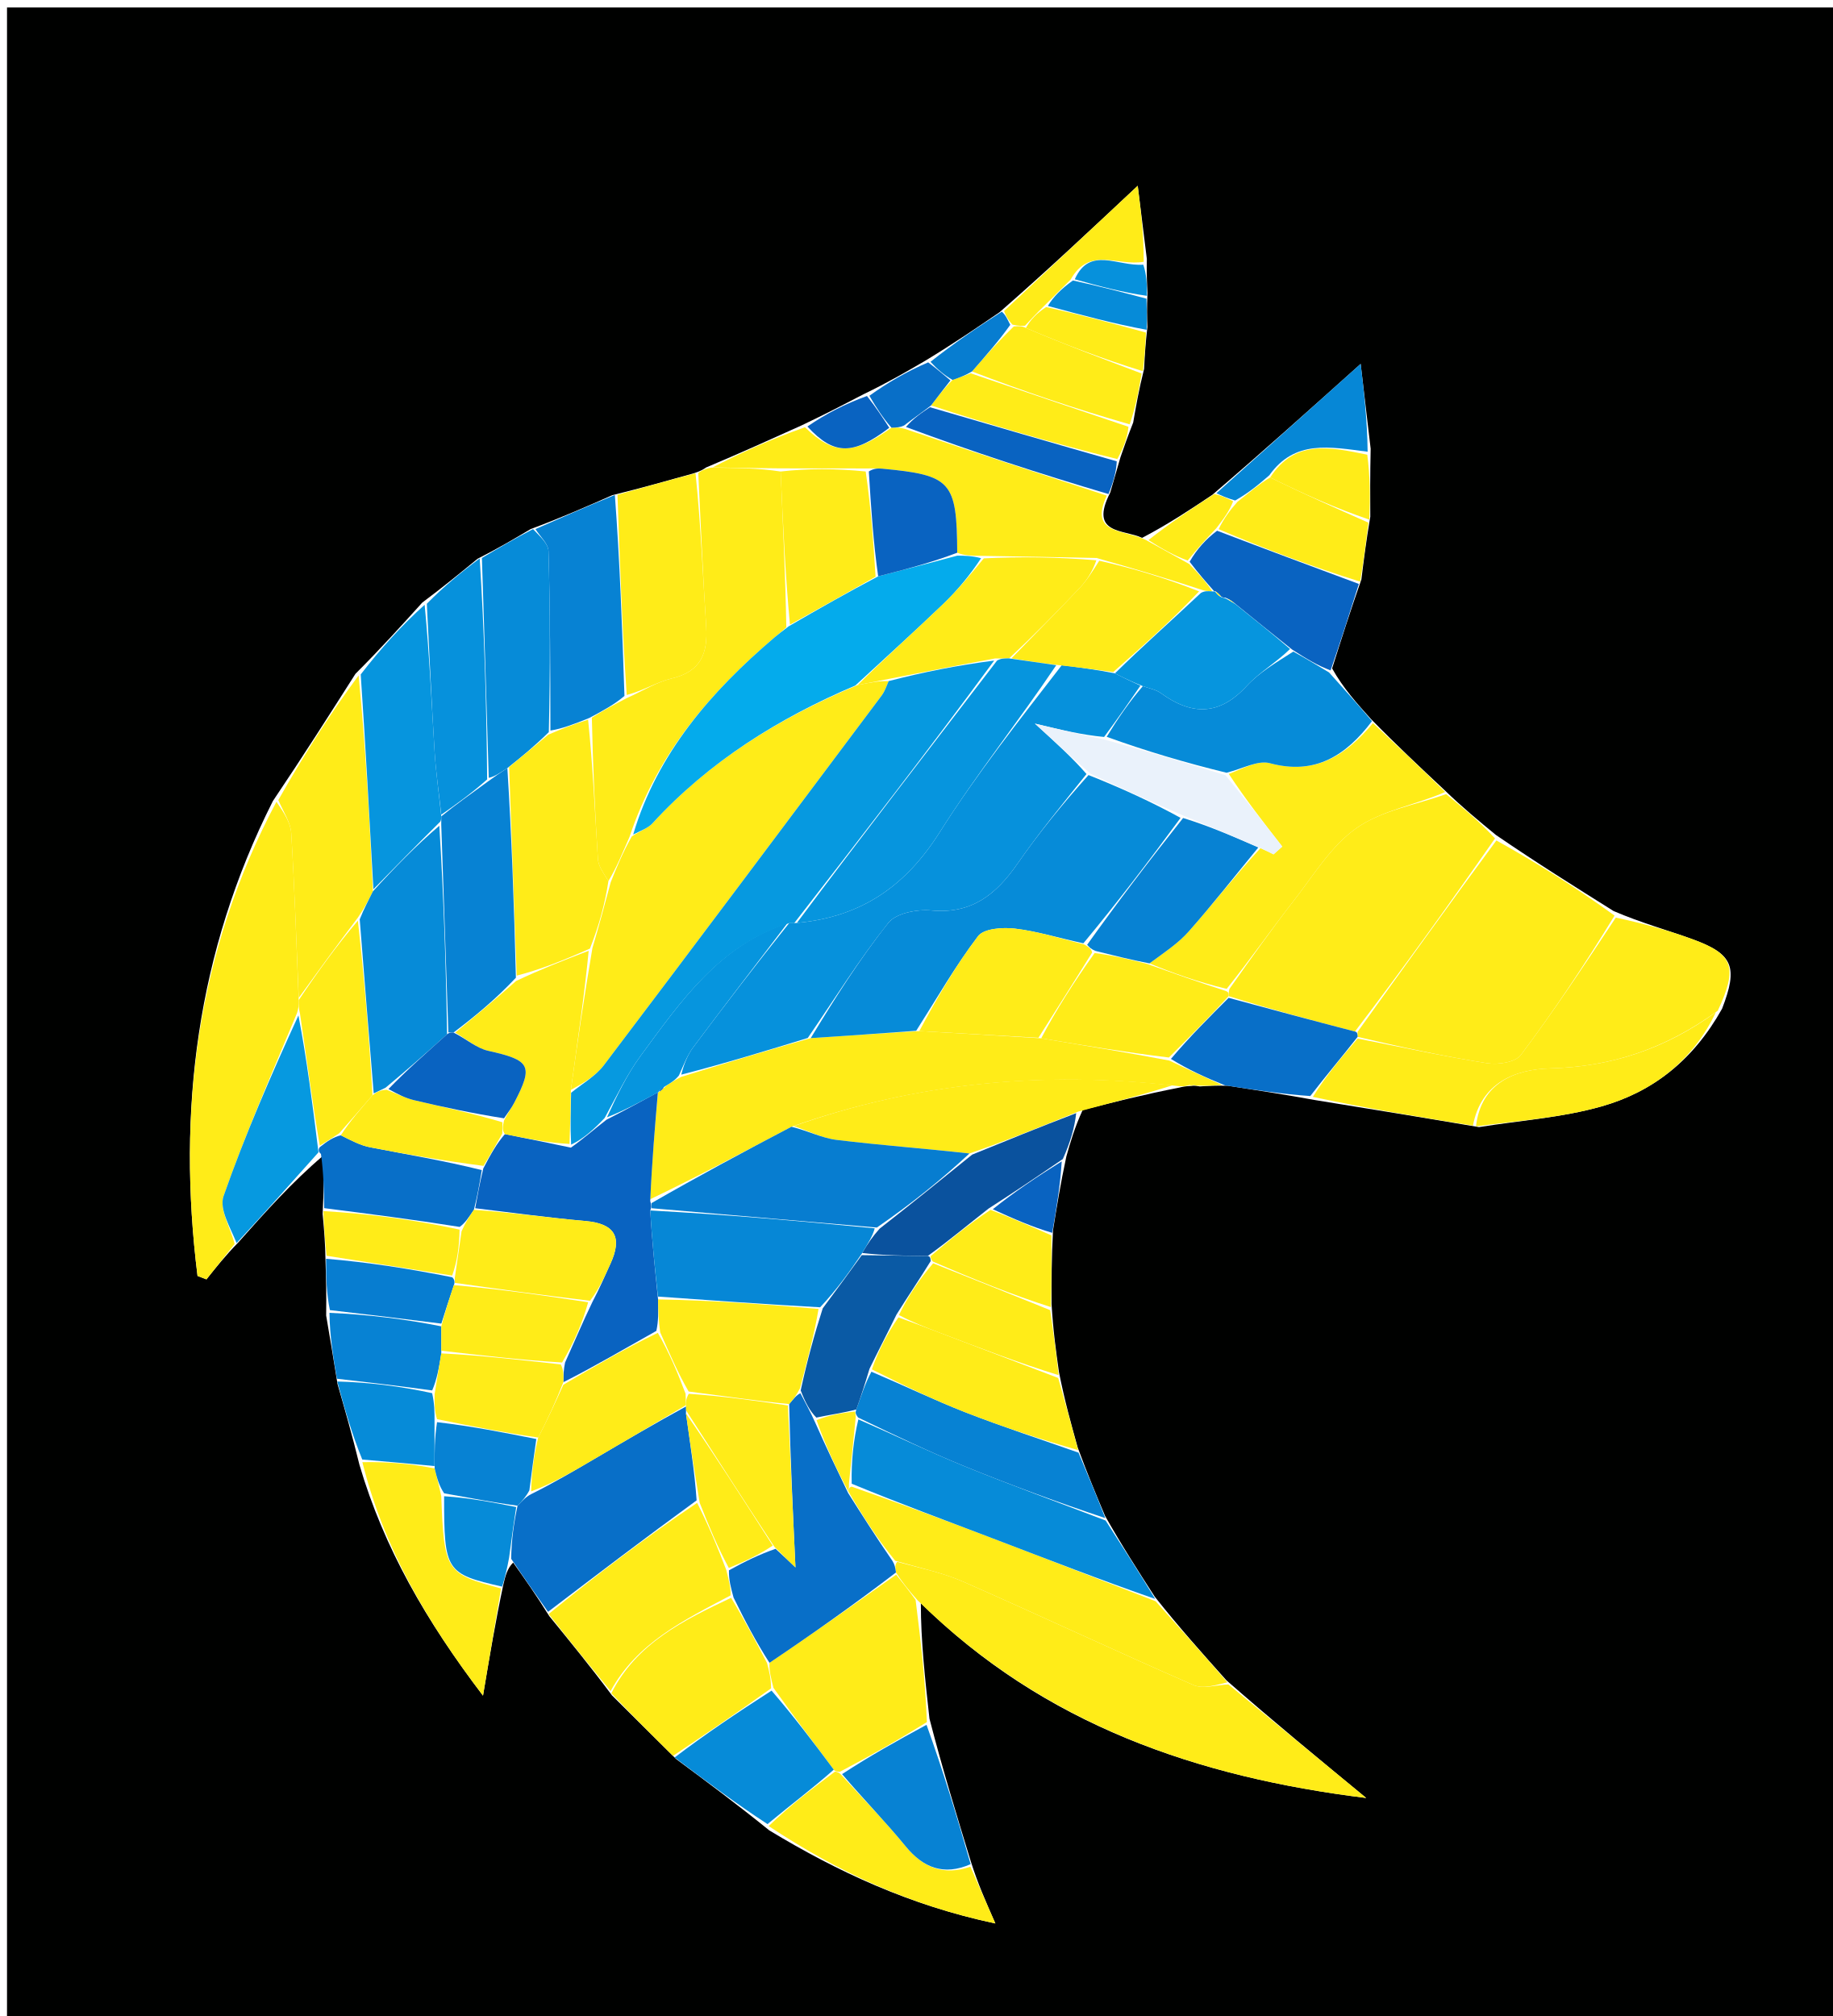
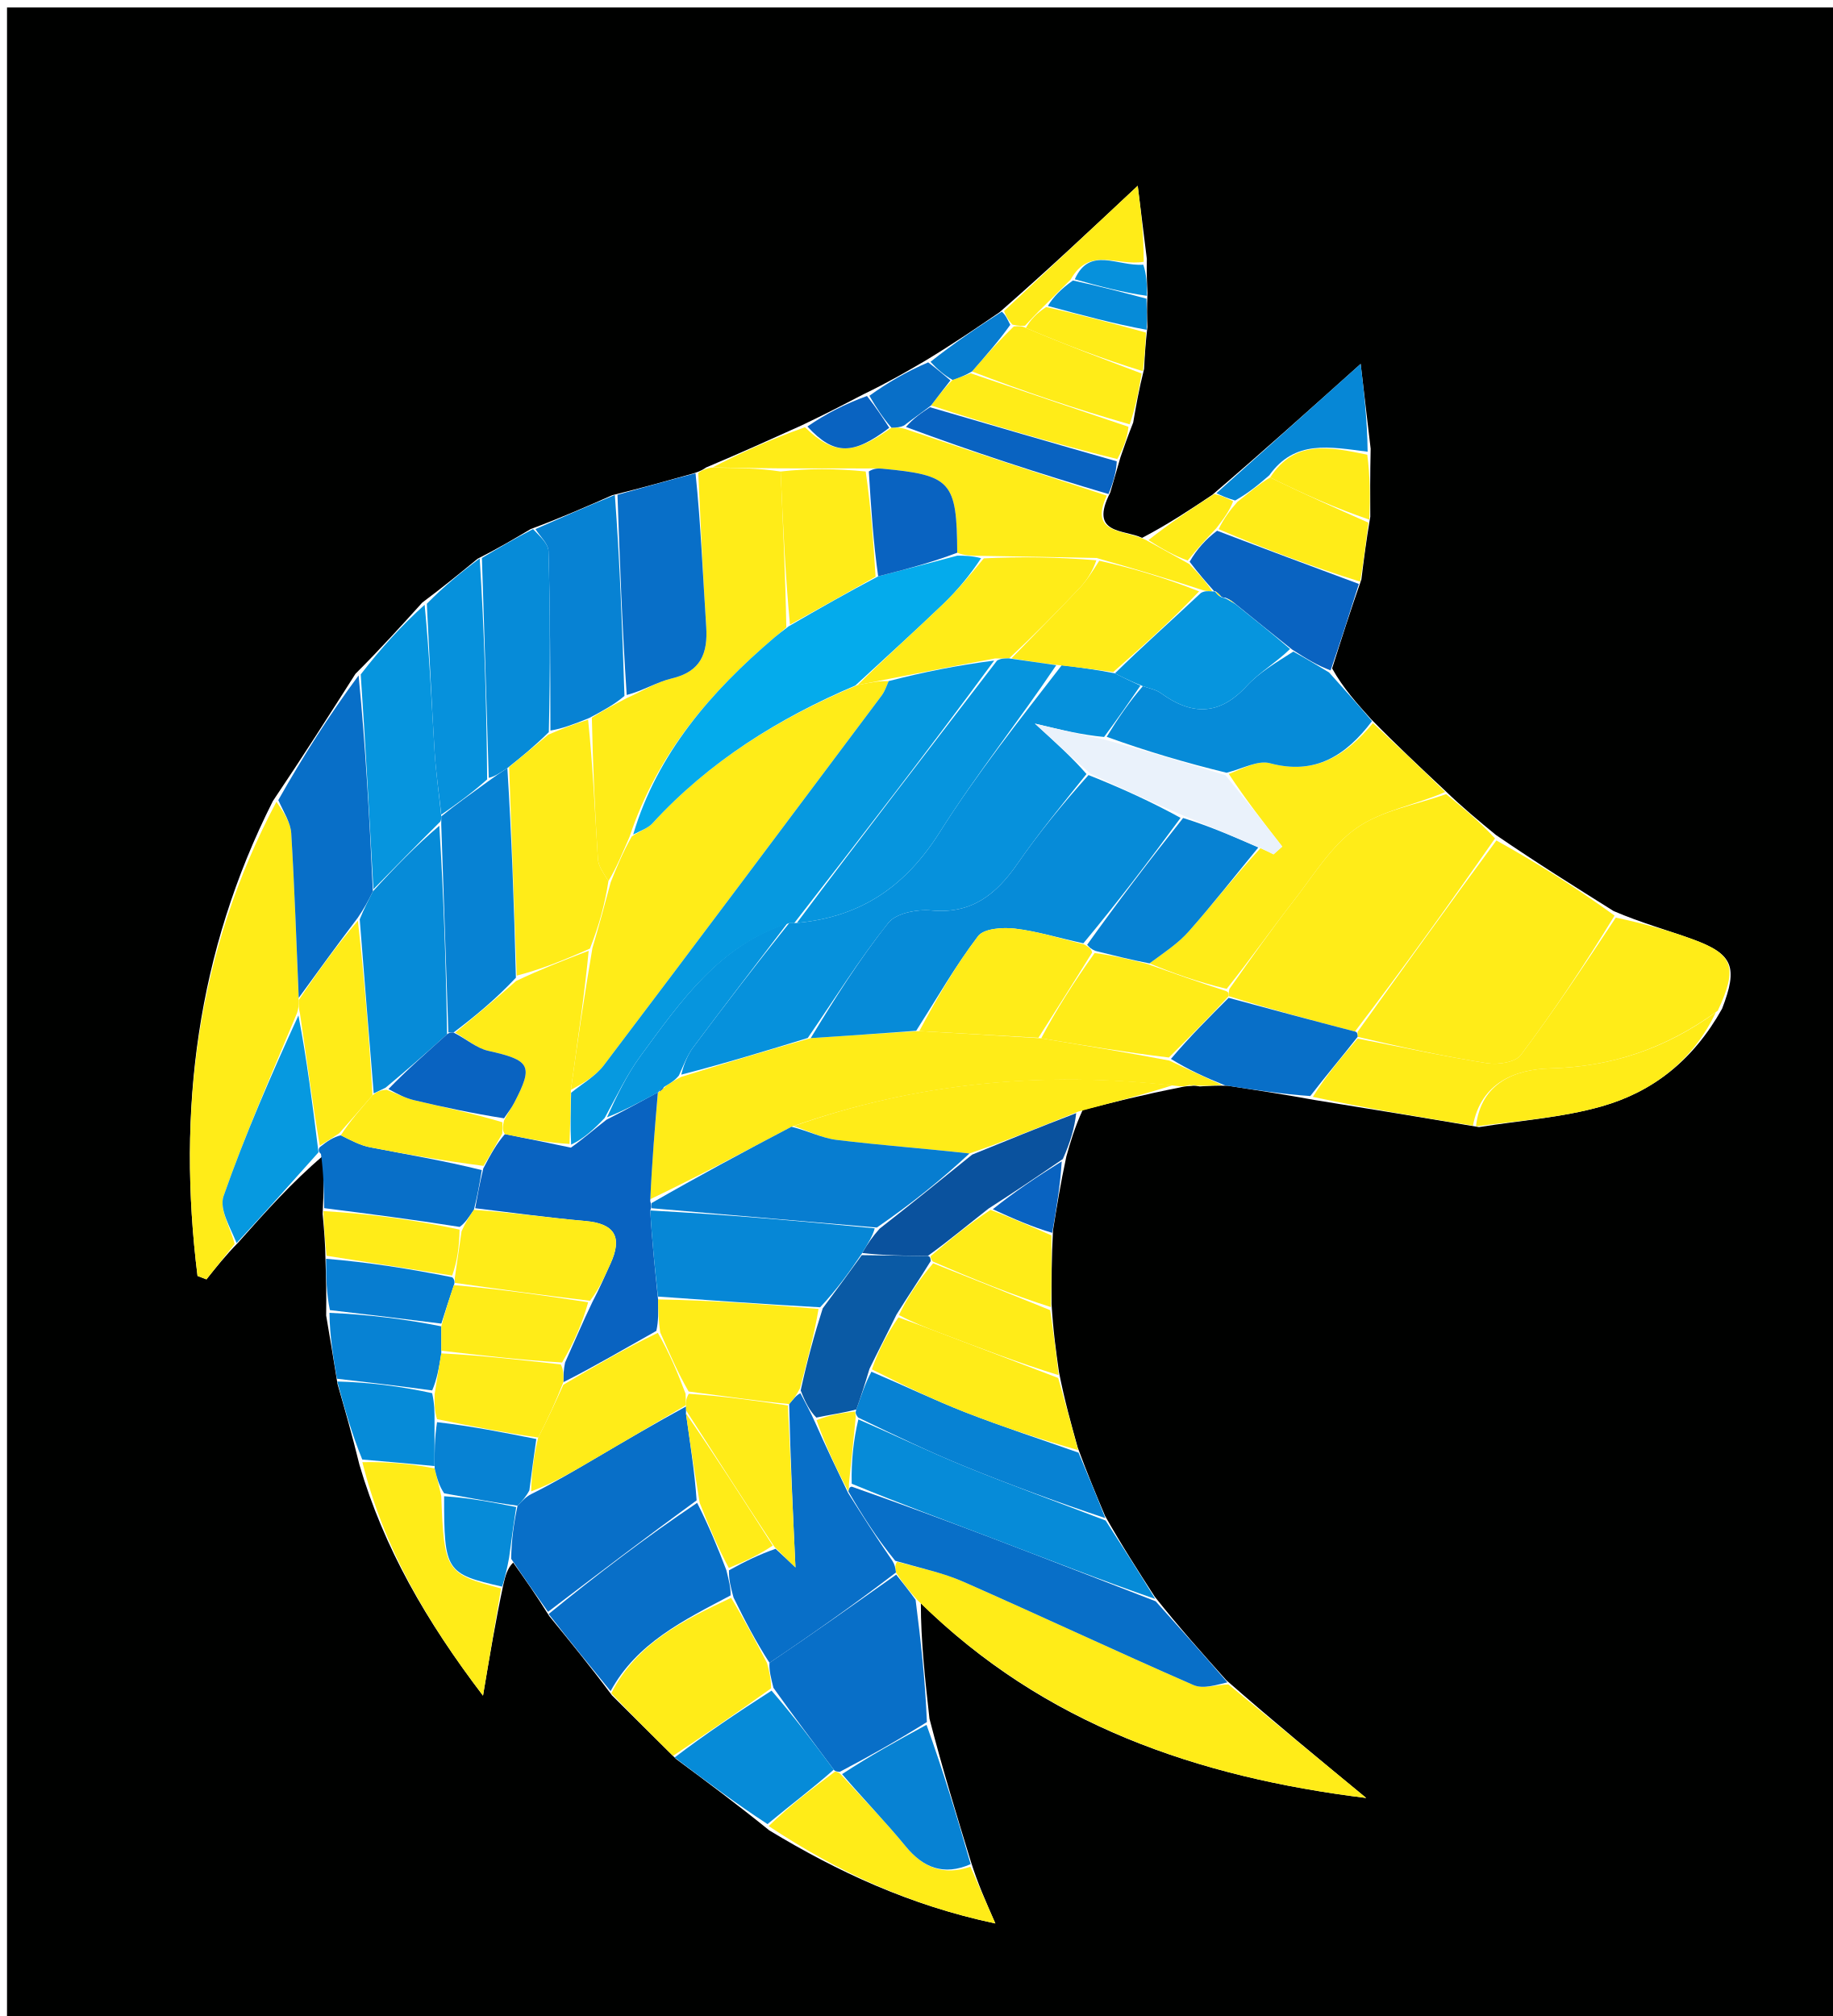
<svg xmlns="http://www.w3.org/2000/svg" version="1.1" id="Layer_1" x="0px" y="0px" width="100%" viewBox="0 0 270 297" enable-background="new 0 0 270 297" xml:space="preserve">
  <path fill="#000100" opacity="1" stroke="none" d=" M148,298   C98.688,298 49.876,298 1.032,298   C1.032,199.065 1.032,100.13 1.032,1.098   C90.895,1.098 180.79,1.098 270.843,1.098   C270.843,100 270.843,199 270.843,298   C230.131,298 189.315,298 148,298  M136.316,53.139   C133.541,54.754 130.766,56.369 127.282,58.047   C124.456,59.517 121.629,60.988 118.084,62.672   C113.553,64.718 109.023,66.764 104.013,68.872   C103.63,69.139 103.247,69.406 102.062,69.769   C98.362,70.809 94.663,71.849 90.195,72.955   C86.425,74.618 82.654,76.281 78.169,77.949   C75.777,79.366 73.385,80.783 70.345,82.324   C67.847,84.374 65.349,86.424 62.212,88.77   C59.138,92.172 56.063,95.574 52.365,99.269   C48.491,105.36 44.617,111.45 40.197,118.017   C28.978,140.238 26.069,163.673 29.1,187.976   C29.538,188.144 29.976,188.312 30.413,188.479   C31.797,186.741 33.181,185.003 35.142,182.995   C39.071,178.58 43.001,174.164 47.632,170.236   C47.674,172.82 47.717,175.403 47.529,178.846   C47.722,180.899 47.916,182.951 47.959,185.882   C48.031,188.257 48.102,190.632 48.05,193.811   C48.578,196.913 49.106,200.015 49.731,203.929   C50.796,207.629 51.86,211.329 52.955,215.805   C56.544,228.021 62.768,238.786 71.155,249.805   C72.18,243.708 72.995,238.86 74.145,233.477   C74.425,232.278 74.705,231.079 75.598,230.199   C77.31,232.618 79.023,235.038 80.921,238.094   C83.93,241.776 86.94,245.458 90.159,249.771   C93.154,252.741 96.148,255.71 99.619,259.155   C104.072,262.459 108.524,265.764 113.329,269.655   C123.426,275.759 133.995,280.686 146.634,283.369   C145.137,279.961 144.048,277.483 143.027,274.259   C140.957,267.509 138.887,260.76 136.926,253.192   C136.288,247.454 135.651,241.716 135.657,236.179   C153.777,254.048 176.395,261.812 201.265,264.88   C194.499,259.303 187.732,253.727 180.668,247.542   C177.196,243.662 173.724,239.783 170.107,235.215   C167.698,231.478 165.288,227.742 162.782,223.301   C161.482,220.203 160.183,217.105 158.771,213.267   C157.813,209.846 156.854,206.426 156.011,202.179   C155.578,199.124 155.145,196.069 154.913,192.115   C154.908,188.743 154.902,185.371 155.126,181.248   C155.671,177.85 156.215,174.451 157.091,170.375   C157.699,168.24 158.308,166.105 159.502,163.516   C164.029,162.377 168.556,161.238 173.739,160.225   C174.17,160.122 174.601,160.018 175.493,159.982   C175.493,159.982 175.948,159.882 176.756,160.055   C177.848,159.985 178.94,159.915 180.902,159.955   C184.933,160.576 188.965,161.197 193.751,162.066   C201.498,163.321 209.245,164.576 217.879,166.047   C223.906,165.077 230.089,164.656 235.922,163.001   C243.443,160.868 249.437,156.23 253.694,148.6   C256.063,142.461 255.338,140.564 249.388,138.387   C245.678,137.03 241.851,135.991 237.715,134.219   C232.072,130.682 226.428,127.146 220.382,123.015   C217.935,121.005 215.489,118.995 212.765,116.365   C209.264,113.085 205.764,109.805 201.981,105.946   C199.917,103.651 197.854,101.355 196.244,98.472   C197.557,94.324 198.869,90.175 200.558,85.356   C200.9,82.568 201.243,79.781 201.867,76.121   C201.85,73.078 201.834,70.034 201.922,66.113   C201.427,61.916 200.933,57.719 200.448,53.609   C192.853,60.418 186.025,66.538 178.6,72.895   C175.412,75.026 172.225,77.158 168.257,79.238   C165.58,77.951 160.364,78.791 163.558,72.557   C164.005,71.037 164.451,69.516 165.072,67.334   C165.575,65.879 166.078,64.425 166.939,62.246   C167.353,59.839 167.767,57.431 168.545,54.344   C168.636,52.56 168.727,50.776 169.03,48.18   C168.984,46.786 168.939,45.392 169.047,43.171   C168.974,41.78 168.901,40.388 168.948,38.14   C168.5,34.539 168.051,30.939 167.607,27.369   C160.623,33.912 154.269,39.865 147.244,46.005   C143.828,48.331 140.411,50.657 136.316,53.139  z" />
  <path fill="#ffec18" opacity="1" stroke="none" d=" M180.032,159.845   C178.94,159.915 177.848,159.985 176.236,159.937   C175.484,159.766 175.256,159.797 175.032,159.914   C174.601,160.018 174.17,160.122 173.047,159.95   C153.438,157.753 134.936,159.524 116.596,165.995   C109.481,169.727 102.72,173.361 95.78,176.677   C96.04,171.213 96.479,166.068 96.937,160.929   C96.955,160.935 96.953,160.969 97.146,160.834   C97.584,160.5 97.803,160.276 98.25,159.881   C98.999,159.413 99.493,159.092 100.321,158.657   C106.769,156.669 112.882,154.794 119.432,152.938   C124.903,152.59 129.938,152.223 135.432,151.896   C141.588,152.253 147.284,152.57 153.384,152.963   C159.847,154.038 165.906,155.037 172.261,156.242   C175.048,157.581 177.54,158.713 180.032,159.845  z" />
  <path fill="#ffec18" opacity="1" stroke="none" d=" M213.042,116.985   C215.489,118.995 217.935,121.005 220.241,123.518   C213.401,133.349 206.7,142.675 199.604,151.967   C193.138,150.289 187.069,148.646 180.999,146.752   C180.999,146.334 180.999,146.166 181.115,145.686   C184.348,141.131 187.373,136.816 190.61,132.667   C193.522,128.934 196.113,124.59 199.863,121.973   C203.597,119.367 208.597,118.574 213.042,116.985  z" />
  <path fill="#ffec18" opacity="1" stroke="none" d=" M200,152.002   C206.7,142.675 213.401,133.349 220.443,123.815   C226.428,127.146 232.072,130.682 237.855,134.887   C233.384,142.211 228.899,148.963 224.037,155.43   C223.232,156.501 220.689,156.887 219.099,156.637   C212.701,155.628 206.361,154.245 200,152.751   C200,152.501 200,152.002 200,152.002  z" />
  <path fill="#ffec18" opacity="1" stroke="none" d=" M180.966,248.15   C187.732,253.727 194.499,259.303 201.265,264.88   C176.395,261.812 153.777,254.048 135.205,235.789   C133.843,234.258 132.934,233.117 131.991,231.661   C131.889,230.929 131.821,230.512 132.165,230.086   C135.702,231.044 138.956,231.718 141.93,233.028   C153.262,238.02 164.47,243.292 175.819,248.244   C177.249,248.868 179.236,248.213 180.966,248.15  z" />
  <path fill="#ffec18" opacity="1" stroke="none" d=" M200,153.001   C206.361,154.245 212.701,155.628 219.099,156.637   C220.689,156.887 223.232,156.501 224.037,155.43   C228.899,148.963 233.384,142.211 238.036,135.182   C241.851,135.991 245.678,137.03 249.388,138.387   C255.338,140.564 256.063,142.461 253.062,148.897   C245.307,154.525 237.418,157.154 228.404,157.394   C223.23,157.532 218.172,159.486 216.992,165.831   C209.245,164.576 201.498,163.321 193.406,161.596   C195.373,158.418 197.687,155.709 200,153.001  z" />
  <path fill="#ffec18" opacity="1" stroke="none" d=" M102.864,69.673   C103.247,69.406 103.63,69.139 104.743,68.887   C108.648,68.936 111.824,68.969 115,69.464   C115.348,77.334 115.695,84.742 115.841,92.409   C115.126,93.08 114.602,93.479 114.1,93.906   C104.701,101.912 96.812,111.016 92.735,123.308   C91.675,125.713 90.819,127.847 89.632,129.794   C88.878,128.592 88.152,127.596 88.084,126.557   C87.642,119.708 87.341,112.85 87.19,105.732   C88.921,104.644 90.457,103.818 92.321,102.85   C94.746,101.763 96.762,100.468 98.96,99.949   C103.235,98.941 104.297,96.27 104.035,92.301   C103.537,84.766 103.243,77.216 102.864,69.673  z" />
  <path fill="#ffec18" opacity="1" stroke="none" d=" M34.566,183.265   C33.181,185.003 31.797,186.741 30.413,188.479   C29.976,188.312 29.538,188.144 29.1,187.976   C26.069,163.673 28.978,140.238 40.723,118.112   C41.824,119.717 42.81,121.2 42.904,122.739   C43.397,130.821 43.663,138.917 44.005,147.339   C43.997,148.11 43.993,148.551 43.756,149.243   C39.932,158.377 36.107,167.178 32.935,176.209   C32.259,178.133 33.96,180.891 34.566,183.265  z" />
  <path fill="#ffec18" opacity="1" stroke="none" d=" M212.904,116.675   C208.597,118.574 203.597,119.367 199.863,121.973   C196.113,124.59 193.522,128.934 190.61,132.667   C187.373,136.816 184.348,141.131 180.71,145.682   C176.457,144.663 172.725,143.334 169.339,141.928   C171.511,140.324 173.557,138.991 175.115,137.228   C178.662,133.214 181.969,128.989 185.691,124.948   C186.544,125.319 187.078,125.592 187.613,125.865   C188.041,125.483 188.469,125.1 188.897,124.717   C186.215,121.269 183.532,117.821 181.021,114.016   C183.158,113.205 185.337,111.968 187.056,112.433   C193.753,114.244 198.292,111.301 202.263,106.525   C205.764,109.805 209.264,113.085 212.904,116.675  z" />
  <path fill="#ffec18" opacity="1" stroke="none" d=" M114.999,69.002   C111.824,68.969 108.648,68.936 104.983,68.856   C109.023,66.764 113.553,64.718 118.584,62.941   C122.876,67.109 125.684,67.064 131.335,63.01   C132.114,62.986 132.56,62.971 133.287,63.175   C143.396,66.6 153.222,69.808 163.049,73.016   C160.364,78.791 165.58,77.951 168.794,79.542   C171.19,80.866 173.048,81.886 175.192,83.088   C176.623,84.563 177.767,85.856 178.591,87.124   C177.841,87.077 177.413,87.056 176.725,86.793   C171.633,85.125 166.799,83.699 161.541,82.207   C155.75,82.067 150.382,81.993 144.616,81.894   C143.151,81.867 142.086,81.864 141.016,81.429   C140.964,70.897 140.14,70.002 129.956,69.045   C129.306,68.984 128.646,69.022 127.528,69.012   C123.043,69.007 119.021,69.005 114.999,69.002  z" />
-   <path fill="#ffec18" opacity="1" stroke="none" d=" M180.817,247.846   C179.236,248.213 177.249,248.868 175.819,248.244   C164.47,243.292 153.262,238.02 141.93,233.028   C138.956,231.718 135.702,231.044 131.882,229.942   C129.106,226.522 127.025,223.238 124.981,219.721   C125.019,219.488 125.092,219.022 125.496,219.021   C132.691,221.559 139.495,224.064 146.269,226.645   C154.277,229.697 162.259,232.814 170.252,235.903   C173.724,239.783 177.196,243.662 180.817,247.846  z" />
-   <path fill="#ffec18" opacity="1" stroke="none" d=" M44.009,147.008   C43.663,138.917 43.397,130.821 42.904,122.739   C42.81,121.2 41.824,119.717 40.997,117.874   C44.617,111.45 48.491,105.36 52.829,99.503   C53.865,110.159 54.437,120.583 54.933,131.318   C54.235,132.751 53.613,133.871 52.719,135.187   C49.634,139.257 46.822,143.133 44.009,147.008  z" />
-   <path fill="#ffec18" opacity="1" stroke="none" d=" M132.025,231.976   C132.934,233.117 133.843,234.258 134.883,235.688   C135.651,241.716 136.288,247.454 136.549,253.694   C132.102,256.476 128.033,258.756 123.724,261.027   C123.484,261.019 123.005,260.995 122.831,260.708   C119.774,256.61 116.891,252.799 113.94,248.652   C113.581,247.211 113.29,246.106 113.36,244.97   C119.823,240.618 125.924,236.297 132.025,231.976  z" />
+   <path fill="#086FC8" opacity="1" stroke="none" d=" M180.817,247.846   C179.236,248.213 177.249,248.868 175.819,248.244   C164.47,243.292 153.262,238.02 141.93,233.028   C138.956,231.718 135.702,231.044 131.882,229.942   C129.106,226.522 127.025,223.238 124.981,219.721   C125.019,219.488 125.092,219.022 125.496,219.021   C132.691,221.559 139.495,224.064 146.269,226.645   C154.277,229.697 162.259,232.814 170.252,235.903   C173.724,239.783 177.196,243.662 180.817,247.846  z" />
+   <path fill="#086FC8" opacity="1" stroke="none" d=" M44.009,147.008   C43.663,138.917 43.397,130.821 42.904,122.739   C42.81,121.2 41.824,119.717 40.997,117.874   C44.617,111.45 48.491,105.36 52.829,99.503   C53.865,110.159 54.437,120.583 54.933,131.318   C54.235,132.751 53.613,133.871 52.719,135.187   C49.634,139.257 46.822,143.133 44.009,147.008  z" />
+   <path fill="#086FC8" opacity="1" stroke="none" d=" M132.025,231.976   C132.934,233.117 133.843,234.258 134.883,235.688   C135.651,241.716 136.288,247.454 136.549,253.694   C132.102,256.476 128.033,258.756 123.724,261.027   C123.484,261.019 123.005,260.995 122.831,260.708   C119.774,256.61 116.891,252.799 113.94,248.652   C113.581,247.211 113.29,246.106 113.36,244.97   C119.823,240.618 125.924,236.297 132.025,231.976  z" />
  <path fill="#086FC8" opacity="1" stroke="none" d=" M80.735,237.458   C79.023,235.038 77.31,232.618 75.303,229.643   C75.354,226.732 75.699,224.375 76.246,221.823   C76.958,221.075 77.468,220.524 78.238,220.124   C81.529,218.489 84.558,216.701 87.591,214.918   C92.078,212.28 96.567,209.646 101.067,207.203   C101.079,207.397 101.072,207.784 101.054,208.231   C101.687,212.789 102.339,216.9 102.624,221.038   C95.083,226.529 87.909,231.993 80.735,237.458  z" />
  <path fill="#068BD8" opacity="1" stroke="none" d=" M202.122,106.236   C198.292,111.301 193.753,114.244 187.056,112.433   C185.337,111.968 183.158,113.205 180.694,113.844   C174.465,112.32 168.733,110.61 163.033,108.548   C164.712,105.8 166.359,103.404 168.358,101.085   C169.472,101.464 170.341,101.624 170.983,102.093   C175.513,105.397 179.603,105.478 183.64,101.087   C185.505,99.059 188.003,97.612 190.528,95.99   C192.491,97.072 194.14,98.066 195.79,99.06   C197.854,101.355 199.917,103.651 202.122,106.236  z" />
  <path fill="#068BD8" opacity="1" stroke="none" d=" M170.179,235.559   C162.259,232.814 154.277,229.697 146.269,226.645   C139.495,224.064 132.691,221.559 125.47,218.585   C125.395,215.109 125.751,212.069 126.452,209.105   C131.92,211.482 136.983,213.928 142.18,216.046   C149.024,218.834 155.974,221.364 162.879,224.006   C165.288,227.742 167.698,231.478 170.179,235.559  z" />
-   <path fill="#ffec18" opacity="1" stroke="none" d=" M80.828,237.776   C87.909,231.993 95.083,226.529 102.701,221.4   C104.428,224.825 105.711,227.915 107.017,231.351   C107.357,232.801 107.673,233.906 107.63,235.039   C100.653,238.722 93.797,242.08 89.95,249.14   C86.94,245.458 83.93,241.776 80.828,237.776  z" />
-   <path fill="#ffec18" opacity="1" stroke="none" d=" M102.463,69.721   C103.243,77.216 103.537,84.766 104.035,92.301   C104.297,96.27 103.235,98.941 98.96,99.949   C96.762,100.468 94.746,101.763 92.323,102.385   C91.652,92.339 91.308,82.614 90.963,72.889   C94.663,71.849 98.362,70.809 102.463,69.721  z" />
+   <path fill="#086FC8" opacity="1" stroke="none" d=" M80.828,237.776   C87.909,231.993 95.083,226.529 102.701,221.4   C104.428,224.825 105.711,227.915 107.017,231.351   C107.357,232.801 107.673,233.906 107.63,235.039   C100.653,238.722 93.797,242.08 89.95,249.14   C86.94,245.458 83.93,241.776 80.828,237.776  z" />
+   <path fill="#086FC8" opacity="1" stroke="none" d=" M102.463,69.721   C103.243,77.216 103.537,84.766 104.035,92.301   C104.297,96.27 103.235,98.941 98.96,99.949   C96.762,100.468 94.746,101.763 92.323,102.385   C91.652,92.339 91.308,82.614 90.963,72.889   C94.663,71.849 98.362,70.809 102.463,69.721  z" />
  <path fill="#0782D3" opacity="1" stroke="none" d=" M90.579,72.922   C91.308,82.614 91.652,92.339 91.995,102.528   C90.457,103.818 88.921,104.644 86.834,105.762   C84.525,106.705 82.766,107.356 81.084,107.63   C81.07,98.566 81.049,89.877 80.801,81.194   C80.77,80.094 79.552,79.027 78.883,77.945   C82.654,76.281 86.425,74.618 90.579,72.922  z" />
  <path fill="#0695DE" opacity="1" stroke="none" d=" M55.008,131.006   C54.437,120.583 53.865,110.159 53.141,99.356   C56.063,95.574 59.138,92.172 62.559,89.095   C63.27,96.518 63.582,103.621 64.023,110.715   C64.217,113.824 64.674,116.917 65.009,120.264   C65.007,120.51 65.002,121.002 64.72,121.181   C61.295,124.576 58.152,127.791 55.008,131.006  z" />
  <path fill="#ffec18" opacity="1" stroke="none" d=" M90.054,249.456   C93.797,242.08 100.653,238.722 107.706,235.389   C109.762,238.807 111.38,241.904 112.999,245.001   C113.29,246.106 113.581,247.211 113.595,248.729   C108.593,252.322 103.868,255.501 99.143,258.68   C96.148,255.71 93.154,252.741 90.054,249.456  z" />
  <path fill="#ffec18" opacity="1" stroke="none" d=" M116.95,165.898   C134.936,159.524 153.438,157.753 172.719,159.886   C168.556,161.238 164.029,162.377 158.835,163.763   C153.184,166.039 148.2,168.069 142.817,169.933   C136.014,169.177 129.596,168.71 123.216,167.927   C121.077,167.664 119.036,166.597 116.95,165.898  z" />
  <path fill="#068BD8" opacity="1" stroke="none" d=" M78.526,77.947   C79.552,79.027 80.77,80.094 80.801,81.194   C81.049,89.877 81.07,98.566 80.851,107.855   C78.695,109.972 76.849,111.487 74.744,113.156   C73.654,113.871 72.823,114.431 72.002,114.594   C71.673,103.531 71.333,92.866 70.993,82.2   C73.385,80.783 75.777,79.366 78.526,77.947  z" />
  <path fill="#ffec18" opacity="1" stroke="none" d=" M73.81,234.013   C72.995,238.86 72.18,243.708 71.155,249.805   C62.768,238.786 56.544,228.021 53.383,215.409   C57.212,215.337 60.611,215.66 64.032,216.331   C64.372,217.783 64.691,218.888 65.007,220.423   C65.417,231.457 65.688,231.862 73.81,234.013  z" />
  <path fill="#ffec18" opacity="1" stroke="none" d=" M123.005,260.995   C123.005,260.995 123.484,261.019 123.812,261.355   C127.239,265.107 130.478,268.406 133.393,271.971   C136.012,275.174 139.016,276.366 142.959,275.005   C144.048,277.483 145.137,279.961 146.634,283.369   C133.995,280.686 123.426,275.759 113.24,269.024   C116.435,265.927 119.72,263.461 123.005,260.995  z" />
  <path fill="#0691DC" opacity="1" stroke="none" d=" M70.669,82.262   C71.333,92.866 71.673,103.531 71.767,114.824   C69.352,116.974 67.182,118.496 65.012,120.018   C64.674,116.917 64.217,113.824 64.023,110.715   C63.582,103.621 63.27,96.518 62.878,88.947   C65.349,86.424 67.847,84.374 70.669,82.262  z" />
  <path fill="#0782D3" opacity="1" stroke="none" d=" M162.83,223.653   C155.974,221.364 149.024,218.834 142.18,216.046   C136.983,213.928 131.92,211.482 126.415,208.833   C126.011,208.303 125.99,208.121 126.146,207.645   C126.889,205.567 127.456,203.785 128.375,202.082   C133.238,204.15 137.687,206.299 142.275,208.088   C147.748,210.222 153.342,212.047 158.883,214.007   C160.183,217.105 161.482,220.203 162.83,223.653  z" />
  <path fill="#ffec18" opacity="1" stroke="none" d=" M158.827,213.637   C153.342,212.047 147.748,210.222 142.275,208.088   C137.687,206.299 133.238,204.15 128.443,201.74   C129.439,198.879 130.72,196.44 132.358,194.079   C134.579,194.869 136.444,195.579 138.308,196.291   C144.17,198.529 150.033,200.767 155.895,203.005   C156.854,206.426 157.813,209.846 158.827,213.637  z" />
  <path fill="#0699E0" opacity="1" stroke="none" d=" M34.854,183.13   C33.96,180.891 32.259,178.133 32.935,176.209   C36.107,167.178 39.932,158.377 43.964,149.596   C45.212,156.102 46.02,162.505 46.837,169.12   C46.845,169.332 46.93,169.749 46.93,169.749   C43.001,174.164 39.071,178.58 34.854,183.13  z" />
  <path fill="#0963C1" opacity="1" stroke="none" d=" M196.017,98.766   C194.14,98.066 192.491,97.072 190.36,95.698   C187.258,93.217 184.639,91.118 181.82,88.823   C181.305,88.43 180.989,88.232 180.51,88.046   C180.346,88.058 180.021,88.022 179.861,87.837   C179.476,87.415 179.23,87.204 178.974,87.06   C178.987,87.102 178.912,87.15 178.912,87.15   C177.767,85.856 176.623,84.563 175.253,82.761   C176.352,80.837 177.676,79.42 179.297,78.187   C186.457,80.922 193.319,83.474 200.182,86.026   C198.869,90.175 197.557,94.324 196.017,98.766  z" />
  <path fill="#068BD8" opacity="1" stroke="none" d=" M122.831,260.708   C119.72,263.461 116.435,265.927 113.064,268.731   C108.524,265.764 104.072,262.459 99.381,258.917   C103.868,255.501 108.593,252.322 113.664,249.065   C116.891,252.799 119.774,256.61 122.831,260.708  z" />
  <path fill="#086FC8" opacity="1" stroke="none" d=" M200,152.751   C197.687,155.709 195.373,158.418 193.028,161.472   C188.965,161.197 184.933,160.576 180.467,159.9   C177.54,158.713 175.048,157.581 172.496,156.001   C175.29,152.703 178.145,149.853 180.999,147.003   C187.069,148.646 193.138,150.289 199.604,151.967   C200,152.002 200,152.501 200,152.751  z" />
  <path fill="#0A529E" opacity="1" stroke="none" d=" M143.216,170.099   C148.2,168.069 153.184,166.039 158.542,163.99   C158.308,166.105 157.699,168.24 156.575,170.752   C152.691,173.405 149.323,175.681 145.63,178.051   C142.567,180.449 139.83,182.753 136.662,185.041   C133.138,184.987 130.044,184.947 127.017,184.595   C127.811,183.23 128.539,182.178 129.578,181.011   C134.33,177.298 138.773,173.698 143.216,170.099  z" />
  <path fill="#ffec18" opacity="1" stroke="none" d=" M155.953,202.592   C150.033,200.767 144.17,198.529 138.308,196.291   C136.444,195.579 134.579,194.869 132.429,193.738   C133.802,190.888 135.461,188.459 137.464,186.108   C143.443,188.462 149.078,190.738 154.712,193.014   C155.145,196.069 155.578,199.124 155.953,202.592  z" />
  <path fill="#ffec18" opacity="1" stroke="none" d=" M217.436,165.939   C218.172,159.486 223.23,157.532 228.404,157.394   C237.418,157.154 245.307,154.525 252.774,149.124   C249.437,156.23 243.443,160.868 235.922,163.001   C230.089,164.656 223.906,165.077 217.436,165.939  z" />
  <path fill="#086FC8" opacity="1" stroke="none" d=" M47.281,169.992   C46.93,169.749 46.845,169.332 47.119,168.992   C48.251,168.087 49.111,167.524 50.207,167.253   C51.795,168.048 53.108,168.745 54.503,169.016   C59.99,170.084 65.503,171.017 70.975,172.38   C70.63,174.506 70.317,176.252 69.811,178.231   C69.081,179.31 68.544,180.155 67.719,180.751   C60.875,179.664 54.317,178.825 47.759,177.987   C47.717,175.403 47.674,172.82 47.281,169.992  z" />
  <path fill="#0782D3" opacity="1" stroke="none" d=" M142.993,274.632   C139.016,276.366 136.012,275.174 133.393,271.971   C130.478,268.406 127.239,265.107 124.052,261.364   C128.033,258.756 132.102,256.476 136.494,254.103   C138.887,260.76 140.957,267.509 142.993,274.632  z" />
  <path fill="#ffec18" opacity="1" stroke="none" d=" M200.37,85.691   C193.319,83.474 186.457,80.922 179.523,77.959   C180.304,76.376 181.156,75.204 182.308,73.918   C184.07,72.542 185.532,71.28 187.121,70.335   C192.026,72.766 196.805,74.88 201.585,76.993   C201.243,79.781 200.9,82.568 200.37,85.691  z" />
  <path fill="#ffec18" opacity="1" stroke="none" d=" M168.181,55.024   C167.767,57.431 167.353,59.839 166.422,62.514   C158.271,60.186 150.636,57.59 143.194,54.725   C145.264,52.342 147.142,50.23 149.35,48.092   C150.119,48.038 150.56,48.011 151.127,48.311   C156.896,50.767 162.539,52.895 168.181,55.024  z" />
  <path fill="#ffec18" opacity="1" stroke="none" d=" M154.813,192.565   C149.078,190.738 143.443,188.462 137.451,185.864   C137.094,185.543 137.093,185.056 137.093,185.056   C139.83,182.753 142.567,180.449 145.925,178.239   C149.329,179.555 152.113,180.777 154.896,181.999   C154.902,185.371 154.908,188.743 154.813,192.565  z" />
  <path fill="#ffec18" opacity="1" stroke="none" d=" M143.001,54.994   C150.636,57.59 158.271,60.186 166.243,62.876   C166.078,64.425 165.575,65.879 164.603,67.631   C155.088,65.283 146.042,62.637 137.163,59.728   C138.225,58.324 139.12,57.183 140.325,55.972   C141.423,55.599 142.212,55.296 143.001,54.994  z" />
  <path fill="#0963C1" opacity="1" stroke="none" d=" M136.997,59.991   C146.042,62.637 155.088,65.283 164.516,67.962   C164.451,69.516 164.005,71.037 163.304,72.787   C153.222,69.808 143.396,66.6 133.462,62.907   C134.569,61.611 135.783,60.801 136.997,59.991  z" />
  <path fill="#0782D3" opacity="1" stroke="none" d=" M49.634,203.117   C49.106,200.015 48.578,196.913 48.536,193.409   C54.353,193.671 59.685,194.334 65.013,195.397   C65.012,196.86 65.013,197.924 65.011,199.384   C64.679,201.518 64.353,203.255 63.667,204.843   C58.75,204.169 54.192,203.643 49.634,203.117  z" />
  <path fill="#068BD8" opacity="1" stroke="none" d=" M49.683,203.523   C54.192,203.643 58.75,204.169 63.663,205.243   C64.018,206.857 64.018,207.923 64.014,209.426   C64.011,211.903 64.011,213.943 64.011,215.983   C60.611,215.66 57.212,215.337 53.368,215.021   C51.86,211.329 50.796,207.629 49.683,203.523  z" />
  <path fill="#ffec18" opacity="1" stroke="none" d=" M47.644,178.417   C54.317,178.825 60.875,179.664 67.707,181.147   C67.653,183.862 67.324,185.932 66.612,187.919   C60.189,186.892 54.149,185.947 48.11,185.003   C47.916,182.951 47.722,180.899 47.644,178.417  z" />
  <path fill="#077DD0" opacity="1" stroke="none" d=" M48.035,185.443   C54.149,185.947 60.189,186.892 66.616,188.167   C67.003,188.499 67.008,188.995 66.865,189.325   C66.154,191.436 65.585,193.217 65.017,194.998   C59.685,194.334 54.353,193.671 48.598,193.007   C48.102,190.632 48.031,188.257 48.035,185.443  z" />
  <path fill="#0687D6" opacity="1" stroke="none" d=" M186.994,70.018   C185.532,71.28 184.07,72.542 181.961,73.736   C180.609,73.332 179.903,72.995 179.198,72.658   C186.025,66.538 192.853,60.418 200.448,53.609   C200.933,57.719 201.427,61.916 201.475,66.548   C195.885,65.846 190.748,64.734 186.994,70.018  z" />
  <path fill="#068BD8" opacity="1" stroke="none" d=" M73.978,233.745   C65.688,231.862 65.417,231.457 65.426,220.428   C69.246,220.675 72.645,221.347 76.045,222.018   C75.699,224.375 75.354,226.732 74.997,229.484   C74.705,231.079 74.425,232.278 73.978,233.745  z" />
  <path fill="#ffec18" opacity="1" stroke="none" d=" M151,47.983   C150.56,48.011 150.119,48.038 149.158,47.831   C148.396,47.003 148.155,46.411 147.915,45.819   C154.269,39.865 160.623,33.912 167.607,27.369   C168.051,30.939 168.5,34.539 168.488,38.565   C164.606,39.265 160.52,36.23 157.733,41.173   C156.308,42.559 155.151,43.776 153.735,45.157   C152.651,46.208 151.825,47.096 151,47.983  z" />
  <path fill="#ffec18" opacity="1" stroke="none" d=" M187.121,70.335   C190.748,64.734 195.885,65.846 201.423,66.986   C201.834,70.034 201.85,73.078 201.726,76.557   C196.805,74.88 192.026,72.766 187.121,70.335  z" />
  <path fill="#ffec18" opacity="1" stroke="none" d=" M151.127,48.311   C151.825,47.096 152.651,46.208 154.109,45.237   C159.433,46.434 164.126,47.713 168.818,48.992   C168.727,50.776 168.636,52.56 168.363,54.684   C162.539,52.895 156.896,50.767 151.127,48.311  z" />
  <path fill="#0963C1" opacity="1" stroke="none" d=" M155.011,181.624   C152.113,180.777 149.329,179.555 146.251,178.146   C149.323,175.681 152.691,173.405 156.409,171.09   C156.215,174.451 155.671,177.85 155.011,181.624  z" />
  <path fill="#0963C1" opacity="1" stroke="none" d=" M131.002,63.021   C125.684,67.064 122.876,67.109 118.944,62.835   C121.629,60.988 124.456,59.517 127.722,58.337   C129.109,60.091 130.055,61.556 131.002,63.021  z" />
  <path fill="#068BD8" opacity="1" stroke="none" d=" M168.924,48.586   C164.126,47.713 159.433,46.434 154.368,45.074   C155.151,43.776 156.308,42.559 158.065,41.319   C162.075,42.197 165.484,43.097 168.893,43.998   C168.939,45.392 168.984,46.786 168.924,48.586  z" />
  <path fill="#086FC8" opacity="1" stroke="none" d=" M131.335,63.01   C130.055,61.556 129.109,60.091 128.076,58.305   C130.766,56.369 133.541,54.754 136.738,53.381   C138.112,54.429 139.064,55.236 140.016,56.042   C139.12,57.183 138.225,58.324 137.163,59.728   C135.783,60.801 134.569,61.611 133.18,62.689   C132.56,62.971 132.114,62.986 131.335,63.01  z" />
  <path fill="#ffec18" opacity="1" stroke="none" d=" M178.899,72.776   C179.903,72.995 180.609,73.332 181.661,73.85   C181.156,75.204 180.304,76.376 179.226,77.776   C177.676,79.42 176.352,80.837 174.968,82.58   C173.048,81.886 171.19,80.866 169.185,79.567   C172.225,77.158 175.412,75.026 178.899,72.776  z" />
  <path fill="#077DD0" opacity="1" stroke="none" d=" M140.325,55.972   C139.064,55.236 138.112,54.429 137.077,53.303   C140.411,50.657 143.828,48.331 147.58,45.912   C148.155,46.411 148.396,47.003 148.828,47.856   C147.142,50.23 145.264,52.342 143.194,54.725   C142.212,55.296 141.423,55.599 140.325,55.972  z" />
  <path fill="#0691DC" opacity="1" stroke="none" d=" M168.97,43.584   C165.484,43.097 162.075,42.197 158.333,41.15   C160.52,36.23 164.606,39.265 168.428,38.994   C168.901,40.388 168.974,41.78 168.97,43.584  z" />
  <path fill="#ffec18" opacity="1" stroke="none" d=" M175.263,159.948   C175.256,159.797 175.484,159.766 175.832,159.851   C175.948,159.882 175.493,159.982 175.263,159.948  z" />
  <path fill="#0691DC" opacity="1" stroke="none" d=" M168.007,101.009   C166.359,103.404 164.712,105.8 162.652,108.57   C159.381,108.26 156.523,107.576 152.46,106.605   C155.811,109.672 158.093,111.76 160.061,114.029   C156.458,118.533 153.011,122.748 149.92,127.208   C146.783,131.734 143.173,134.695 137.188,134.13   C135.103,133.933 132.009,134.528 130.873,135.954   C126.581,141.344 122.903,147.223 118.996,152.919   C112.882,154.794 106.769,156.669 100.359,158.318   C100.744,156.813 101.276,155.421 102.134,154.274   C106.712,148.149 111.371,142.086 116.251,136.001   C116.501,136.001 117,136 117.392,135.967   C127.004,135.084 133.489,130.44 138.454,122.579   C143.82,114.083 150.113,106.172 156.411,98.007   C159.214,98.341 161.608,98.673 164.252,99.201   C165.671,99.935 166.839,100.472 168.007,101.009  z" />
  <path fill="#068BD8" opacity="1" stroke="none" d=" M119.432,152.938   C122.903,147.223 126.581,141.344 130.873,135.954   C132.009,134.528 135.103,133.933 137.188,134.13   C143.173,134.695 146.783,131.734 149.92,127.208   C153.011,122.748 156.458,118.533 160.356,114.181   C165.309,116.152 169.655,118.153 173.92,120.488   C169.226,126.882 164.613,132.943 159.602,138.968   C155.974,138.188 152.774,137.184 149.502,136.802   C147.71,136.592 144.945,136.785 144.086,137.913   C140.73,142.319 137.96,147.17 134.972,151.856   C129.938,152.223 124.903,152.59 119.432,152.938  z" />
  <path fill="#0963C1" opacity="1" stroke="none" d=" M70.003,177.999   C70.317,176.252 70.63,174.506 71.197,172.141   C72.3,170.014 73.148,168.507 74.377,167.08   C77.792,167.764 80.828,168.367 84.104,169.072   C85.9,167.799 87.456,166.424 89.344,164.957   C92.091,163.552 94.505,162.237 96.919,160.922   C96.479,166.068 96.04,171.213 95.792,176.928   C95.987,177.664 95.993,177.831 95.798,178.326   C96.042,182.774 96.485,186.894 96.944,191.429   C96.986,193.229 97.012,194.614 96.691,196.072   C91.893,198.764 87.443,201.383 82.996,203.626   C83.012,202.504 83.026,201.755 83.244,200.73   C84.634,197.636 85.82,194.819 87.284,191.782   C88.347,189.771 89.109,187.967 89.924,186.187   C91.699,182.316 90.663,180.271 86.238,179.881   C80.813,179.404 75.414,178.639 70.003,177.999  z" />
  <path fill="#077DD0" opacity="1" stroke="none" d=" M95.998,177.999   C95.993,177.831 95.987,177.664 95.971,177.246   C102.72,173.361 109.481,169.727 116.596,165.995   C119.036,166.597 121.077,167.664 123.216,167.927   C129.596,168.71 136.014,169.177 142.817,169.933   C138.773,173.698 134.33,177.298 129.174,180.844   C117.64,179.86 106.819,178.929 95.998,177.999  z" />
  <path fill="#ffec18" opacity="1" stroke="none" d=" M135.432,151.896   C137.96,147.17 140.73,142.319 144.086,137.913   C144.945,136.785 147.71,136.592 149.502,136.802   C152.774,137.184 155.974,138.188 159.755,139.151   C160.521,139.605 160.757,139.819 160.893,140.323   C158.176,144.718 155.578,148.802 152.979,152.887   C147.284,152.57 141.588,152.253 135.432,151.896  z" />
  <path fill="#ffec18" opacity="1" stroke="none" d=" M153.384,152.963   C155.578,148.802 158.176,144.718 161.254,140.402   C164.152,140.782 166.572,141.393 168.993,142.005   C172.725,143.334 176.457,144.663 180.594,145.995   C180.999,146.166 180.999,146.334 180.999,146.752   C178.145,149.853 175.29,152.703 172.2,155.795   C165.906,155.037 159.847,154.038 153.384,152.963  z" />
  <path fill="#0695DE" opacity="1" stroke="none" d=" M96.937,160.929   C94.505,162.237 92.091,163.552 89.415,164.606   C90.896,161.377 92.397,158.231 94.428,155.475   C100.279,147.537 105.929,139.294 116.002,136.001   C111.371,142.086 106.712,148.149 102.134,154.274   C101.276,155.421 100.744,156.813 100.024,158.431   C99.493,159.092 98.999,159.413 98.041,159.995   C97.312,160.443 97.104,160.681 96.953,160.969   C96.953,160.969 96.955,160.935 96.937,160.929  z" />
  <path fill="#0963C1" opacity="1" stroke="none" d=" M97.146,160.834   C97.104,160.681 97.312,160.443 97.786,160.141   C97.803,160.276 97.584,160.5 97.146,160.834  z" />
  <path fill="#086FC8" opacity="1" stroke="none" d=" M113.36,244.97   C111.38,241.904 109.762,238.807 108.067,235.36   C107.673,233.906 107.357,232.801 107.389,231.341   C109.828,229.988 111.917,228.99 114.253,228.173   C115.398,229.21 116.297,230.068 117.185,230.916   C116.805,222.788 116.436,214.92 116.257,206.851   C116.903,206.076 117.36,205.502 117.916,205.25   C118.677,206.734 119.339,207.895 120.03,209.431   C121.688,213.189 123.316,216.572 124.944,219.954   C127.025,223.238 129.106,226.522 131.47,229.951   C131.821,230.512 131.889,230.929 131.991,231.661   C125.924,236.297 119.823,240.618 113.36,244.97  z" />
  <path fill="#ffec18" opacity="1" stroke="none" d=" M89.964,129.981   C90.819,127.847 91.675,125.713 93.073,123.218   C94.459,122.342 95.478,121.989 96.119,121.289   C104.482,112.163 114.712,105.808 126.354,100.922   C128.142,100.569 129.573,100.287 130.918,100.339   C130.531,101.259 130.306,101.905 129.915,102.427   C116.288,120.619 102.676,138.822 88.954,156.942   C87.719,158.572 85.759,159.653 84.102,160.565   C85.075,153.428 86.081,146.714 87.271,139.678   C88.291,136.232 89.127,133.107 89.964,129.981  z" />
  <path fill="#04ABEC" opacity="1" stroke="none" d=" M125.996,100.994   C114.712,105.808 104.482,112.163 96.119,121.289   C95.478,121.989 94.459,122.342 93.278,122.947   C96.812,111.016 104.701,101.912 114.1,93.906   C114.602,93.479 115.126,93.08 116.17,92.281   C120.796,89.581 124.892,87.269 129.371,84.906   C133.509,83.857 137.265,82.859 141.021,81.861   C142.086,81.864 143.151,81.867 144.533,82.235   C142.877,84.747 141.013,87.007 138.913,89.021   C134.675,93.083 130.309,97.011 125.996,100.994  z" />
  <path fill="#ffec18" opacity="1" stroke="none" d=" M89.632,129.794   C89.127,133.107 88.291,136.232 86.909,139.748   C82.959,141.495 79.554,142.853 76.12,143.731   C75.728,133.168 75.365,123.085 75.002,113.001   C76.849,111.487 78.695,109.972 80.775,108.232   C82.766,107.356 84.525,106.705 86.638,106.025   C87.341,112.85 87.642,119.708 88.084,126.557   C88.152,127.596 88.878,128.592 89.632,129.794  z" />
  <path fill="#ffec18" opacity="1" stroke="none" d=" M128.989,84.957   C124.892,87.269 120.796,89.581 116.371,92.022   C115.695,84.742 115.348,77.334 115,69.464   C119.021,69.005 123.043,69.007 127.531,69.458   C128.327,74.923 128.658,79.94 128.989,84.957  z" />
  <path fill="#ffec18" opacity="1" stroke="none" d=" M49.97,166.96   C49.111,167.524 48.251,168.087 47.11,168.78   C46.02,162.505 45.212,156.102 44.196,149.346   C43.993,148.551 43.997,148.11 44.005,147.339   C46.822,143.133 49.634,139.257 52.722,135.631   C53.682,144.281 54.367,152.682 54.872,161.351   C53.119,163.4 51.544,165.18 49.97,166.96  z" />
  <path fill="#0782D3" opacity="1" stroke="none" d=" M169.339,141.928   C166.572,141.393 164.152,140.782 161.372,140.091   C160.757,139.819 160.521,139.605 160.153,139.187   C164.613,132.943 169.226,126.882 174.291,120.508   C178.287,121.746 181.83,123.298 185.373,124.851   C181.969,128.989 178.662,133.214 175.115,137.228   C173.557,138.991 171.511,140.324 169.339,141.928  z" />
  <path fill="#EAF2FB" opacity="1" stroke="none" d=" M185.691,124.948   C181.83,123.298 178.287,121.746 174.373,120.174   C169.655,118.153 165.309,116.152 160.668,114   C158.093,111.76 155.811,109.672 152.46,106.605   C156.523,107.576 159.381,108.26 162.621,108.922   C168.733,110.61 174.465,112.32 180.524,114.201   C183.532,117.821 186.215,121.269 188.897,124.717   C188.469,125.1 188.041,125.483 187.613,125.865   C187.078,125.592 186.544,125.319 185.691,124.948  z" />
  <path fill="#ffec18" opacity="1" stroke="none" d=" M126.354,100.922   C130.309,97.011 134.675,93.083 138.913,89.021   C141.013,87.007 142.877,84.747 144.932,82.259   C150.382,81.993 155.75,82.067 161.512,82.541   C160.954,84.179 160.1,85.511 159.031,86.641   C155.729,90.133 152.346,93.548 148.662,96.995   C147.887,96.999 147.444,97.001 146.575,97.006   C141.1,98.007 136.052,99.006 131.004,100.006   C129.573,100.287 128.142,100.569 126.354,100.922  z" />
  <path fill="#ffec18" opacity="1" stroke="none" d=" M148.995,96.993   C152.346,93.548 155.729,90.133 159.031,86.641   C160.1,85.511 160.954,84.179 161.936,82.606   C166.799,83.699 171.633,85.125 176.643,87.122   C172.546,91.464 168.274,95.234 164.001,99.005   C161.608,98.673 159.214,98.341 156.016,97.996   C153.139,97.652 151.067,97.323 148.995,96.993  z" />
  <path fill="#0695DE" opacity="1" stroke="none" d=" M164.252,99.201   C168.274,95.234 172.546,91.464 176.901,87.363   C177.413,87.056 177.841,87.077 178.591,87.124   C178.912,87.15 178.987,87.102 179.1,87.275   C179.436,87.705 179.705,87.896 180.021,88.022   C180.021,88.022 180.346,88.058 180.71,88.246   C181.389,88.628 181.704,88.823 182.019,89.018   C184.639,91.118 187.258,93.217 190.046,95.609   C188.003,97.612 185.505,99.059 183.64,101.087   C179.603,105.478 175.513,105.397 170.983,102.093   C170.341,101.624 169.472,101.464 168.358,101.085   C166.839,100.472 165.671,99.935 164.252,99.201  z" />
  <path fill="#0963C1" opacity="1" stroke="none" d=" M129.371,84.906   C128.658,79.94 128.327,74.923 127.993,69.46   C128.646,69.022 129.306,68.984 129.956,69.045   C140.14,70.002 140.964,70.897 141.016,81.429   C137.265,82.859 133.509,83.857 129.371,84.906  z" />
  <path fill="#ffec18" opacity="1" stroke="none" d=" M124.981,219.721   C123.316,216.572 121.688,213.189 120.289,209.217   C122.336,208.399 124.153,208.169 125.969,207.94   C125.99,208.121 126.011,208.303 126.069,208.756   C125.751,212.069 125.395,215.109 125.066,218.585   C125.092,219.022 125.019,219.488 124.981,219.721  z" />
  <path fill="#068BD8" opacity="1" stroke="none" d=" M55.052,161.083   C54.367,152.682 53.682,144.281 52.994,135.436   C53.613,133.871 54.235,132.751 54.933,131.318   C58.152,127.791 61.295,124.576 64.72,121.65   C65.351,131.992 65.701,142.046 65.86,152.368   C62.799,155.135 59.929,157.634 56.802,160.241   C56.048,160.594 55.55,160.838 55.052,161.083  z" />
  <path fill="#ffec18" opacity="1" stroke="none" d=" M82.993,204.001   C87.443,201.383 91.893,198.764 96.907,196.352   C98.642,199.371 99.813,202.186 101,205.335   C101.029,206.116 101.042,206.563 101.055,207.01   C96.567,209.646 92.078,212.28 87.591,214.918   C84.558,216.701 81.529,218.489 78.245,219.717   C78.331,216.773 78.67,214.386 79.285,211.782   C80.705,209.044 81.849,206.522 82.993,204.001  z" />
  <path fill="#ffec18" opacity="1" stroke="none" d=" M101.067,207.203   C101.042,206.563 101.029,206.116 101.465,205.335   C106.632,205.684 111.35,206.368 116.068,207.052   C116.436,214.92 116.805,222.788 117.185,230.916   C116.297,230.068 115.398,229.21 114.085,227.88   C109.47,220.866 105.271,214.325 101.072,207.784   C101.072,207.784 101.079,207.397 101.067,207.203  z" />
  <path fill="#0782D3" opacity="1" stroke="none" d=" M79.008,211.999   C78.67,214.386 78.331,216.773 77.985,219.566   C77.468,220.524 76.958,221.075 76.246,221.823   C72.645,221.347 69.246,220.675 65.428,219.998   C64.691,218.888 64.372,217.783 64.032,216.331   C64.011,213.943 64.011,211.903 64.385,209.515   C69.51,210.111 74.259,211.055 79.008,211.999  z" />
  <path fill="#ffec18" opacity="1" stroke="none" d=" M101.054,208.231   C105.271,214.325 109.47,220.866 113.838,227.7   C111.917,228.99 109.828,229.988 107.366,230.995   C105.711,227.915 104.428,224.825 103.068,221.373   C102.339,216.9 101.687,212.789 101.054,208.231  z" />
  <path fill="#0782D3" opacity="1" stroke="none" d=" M66.05,152.099   C65.701,142.046 65.351,131.992 65.002,121.471   C65.002,121.002 65.007,120.51 65.009,120.264   C67.182,118.496 69.352,116.974 71.757,115.221   C72.823,114.431 73.654,113.871 74.744,113.156   C75.365,123.085 75.728,133.168 76.002,144.037   C72.964,147.257 70.014,149.692 66.811,152.114   C66.389,152.101 66.22,152.1 66.05,152.099  z" />
  <path fill="#0A5AA5" opacity="1" stroke="none" d=" M126.146,207.645   C124.153,208.169 122.336,208.399 120.26,208.842   C119.339,207.895 118.677,206.734 117.956,204.839   C118.919,200.398 119.943,196.692 121.202,192.745   C123.275,189.973 125.113,187.44 126.951,184.907   C130.044,184.947 133.138,184.987 136.662,185.041   C137.093,185.056 137.094,185.543 137.107,185.787   C135.461,188.459 133.802,190.888 132.072,193.659   C130.72,196.44 129.439,198.879 128.09,201.661   C127.456,203.785 126.889,205.567 126.146,207.645  z" />
  <path fill="#ffec18" opacity="1" stroke="none" d=" M179.861,87.837   C179.705,87.896 179.436,87.705 179.087,87.233   C179.23,87.204 179.476,87.415 179.861,87.837  z" />
  <path fill="#ffec18" opacity="1" stroke="none" d=" M181.82,88.823   C181.704,88.823 181.389,88.628 180.873,88.234   C180.989,88.232 181.305,88.43 181.82,88.823  z" />
  <path fill="#0687D6" opacity="1" stroke="none" d=" M127.017,184.595   C125.113,187.44 123.275,189.973 120.821,192.593   C112.446,192.124 104.687,191.569 96.928,191.014   C96.485,186.894 96.042,182.774 95.798,178.326   C106.819,178.929 117.64,179.86 128.864,180.958   C128.539,182.178 127.811,183.23 127.017,184.595  z" />
  <path fill="#ffec18" opacity="1" stroke="none" d=" M69.811,178.231   C75.414,178.639 80.813,179.404 86.238,179.881   C90.663,180.271 91.699,182.316 89.924,186.187   C89.109,187.967 88.347,189.771 86.921,191.633   C79.857,190.799 73.433,189.897 67.008,188.995   C67.008,188.995 67.003,188.499 66.999,188.25   C67.324,185.932 67.653,183.862 67.994,181.396   C68.544,180.155 69.081,179.31 69.811,178.231  z" />
  <path fill="#ffec18" opacity="1" stroke="none" d=" M54.872,161.351   C55.55,160.838 56.048,160.594 56.971,160.548   C58.59,161.199 59.754,161.784 60.987,162.077   C65.319,163.106 69.675,164.034 74.019,165.333   C74.009,166.111 74.003,166.555 73.997,167   C73.148,168.507 72.3,170.014 71.228,171.761   C65.503,171.017 59.99,170.084 54.503,169.016   C53.108,168.745 51.795,168.048 50.207,167.253   C51.544,165.18 53.119,163.4 54.872,161.351  z" />
  <path fill="#ffec18" opacity="1" stroke="none" d=" M66.865,189.325   C73.433,189.897 79.857,190.799 86.644,191.851   C85.82,194.819 84.634,197.636 82.804,200.728   C76.445,200.33 70.73,199.659 65.015,198.988   C65.013,197.924 65.012,196.86 65.013,195.397   C65.585,193.217 66.154,191.436 66.865,189.325  z" />
  <path fill="#ffec18" opacity="1" stroke="none" d=" M65.011,199.384   C70.73,199.659 76.445,200.33 82.6,201.004   C83.026,201.755 83.012,202.504 82.996,203.626   C81.849,206.522 80.705,209.044 79.285,211.782   C74.259,211.055 69.51,210.111 64.389,209.077   C64.018,207.923 64.018,206.857 64.022,205.392   C64.353,203.255 64.679,201.518 65.011,199.384  z" />
  <path fill="#0699E0" opacity="1" stroke="none" d=" M130.918,100.339   C136.052,99.006 141.1,98.007 146.459,97.317   C136.847,110.417 126.923,123.209 117,136   C117,136 116.501,136.001 116.251,136.001   C105.929,139.294 100.279,147.537 94.428,155.475   C92.397,158.231 90.896,161.377 89.082,164.697   C87.456,166.424 85.9,167.799 84.137,168.631   C83.999,165.722 84.068,163.355 84.136,160.989   C85.759,159.653 87.719,158.572 88.954,156.942   C102.676,138.822 116.288,120.619 129.915,102.427   C130.306,101.905 130.531,101.259 130.918,100.339  z" />
  <path fill="#0695DE" opacity="1" stroke="none" d=" M117.392,135.967   C126.923,123.209 136.847,110.417 146.886,97.315   C147.444,97.001 147.887,96.999 148.662,96.995   C151.067,97.323 153.139,97.652 155.606,97.994   C150.113,106.172 143.82,114.083 138.454,122.579   C133.489,130.44 127.004,135.084 117.392,135.967  z" />
  <path fill="#ffec18" opacity="1" stroke="none" d=" M84.102,160.565   C84.068,163.355 83.999,165.722 83.897,168.529   C80.828,168.367 77.792,167.764 74.377,167.08   C74.003,166.555 74.009,166.111 74.247,165.085   C74.91,163.816 75.393,163.155 75.766,162.437   C78.618,156.957 78.13,156.195 71.915,154.805   C70.185,154.419 68.676,153.047 67.065,152.127   C70.014,149.692 72.964,147.257 76.031,144.516   C79.554,142.853 82.959,141.495 86.726,140.069   C86.081,146.714 85.075,153.428 84.102,160.565  z" />
  <path fill="#ffec18" opacity="1" stroke="none" d=" M96.944,191.429   C104.687,191.569 112.446,192.124 120.586,192.832   C119.943,196.692 118.919,200.398 117.856,204.516   C117.36,205.502 116.903,206.076 116.257,206.851   C111.35,206.368 106.632,205.684 101.449,205   C99.813,202.186 98.642,199.371 97.255,196.278   C97.012,194.614 96.986,193.229 96.944,191.429  z" />
  <path fill="#0963C1" opacity="1" stroke="none" d=" M66.811,152.114   C68.676,153.047 70.185,154.419 71.915,154.805   C78.13,156.195 78.618,156.957 75.766,162.437   C75.393,163.155 74.91,163.816 74.25,164.752   C69.675,164.034 65.319,163.106 60.987,162.077   C59.754,161.784 58.59,161.199 57.227,160.44   C59.929,157.634 62.799,155.135 65.86,152.368   C66.22,152.1 66.389,152.101 66.811,152.114  z" />
</svg>
